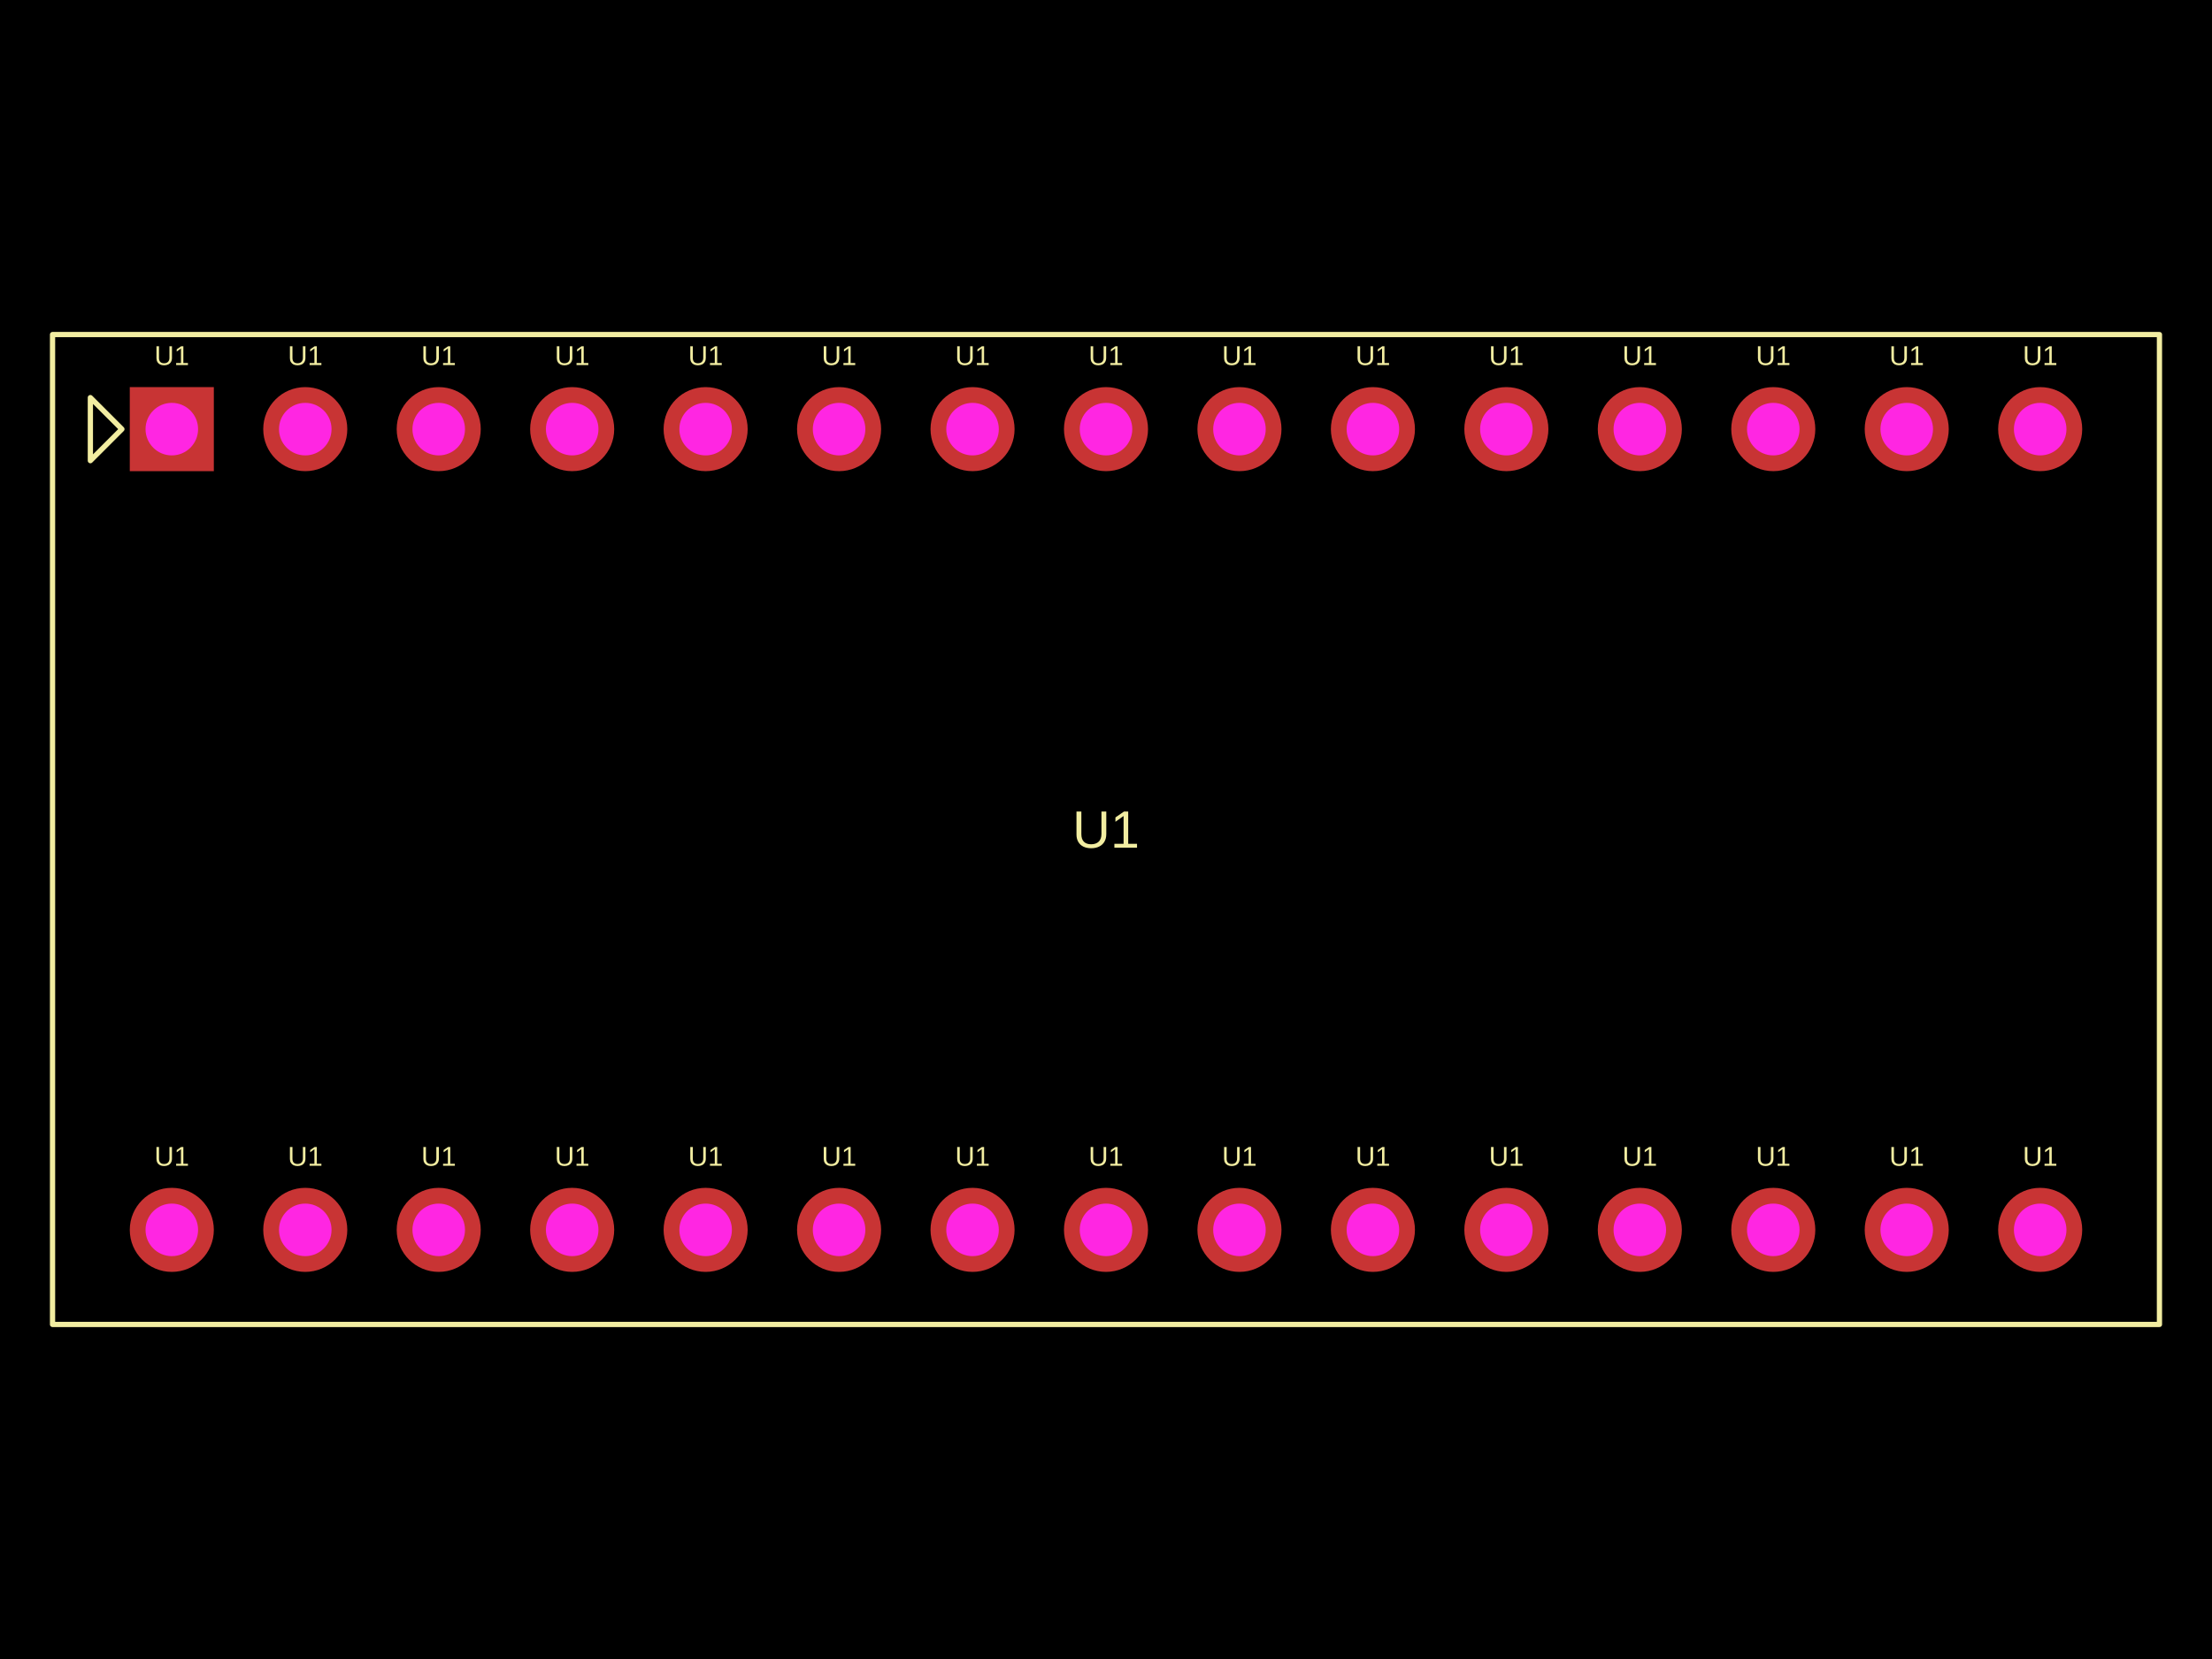
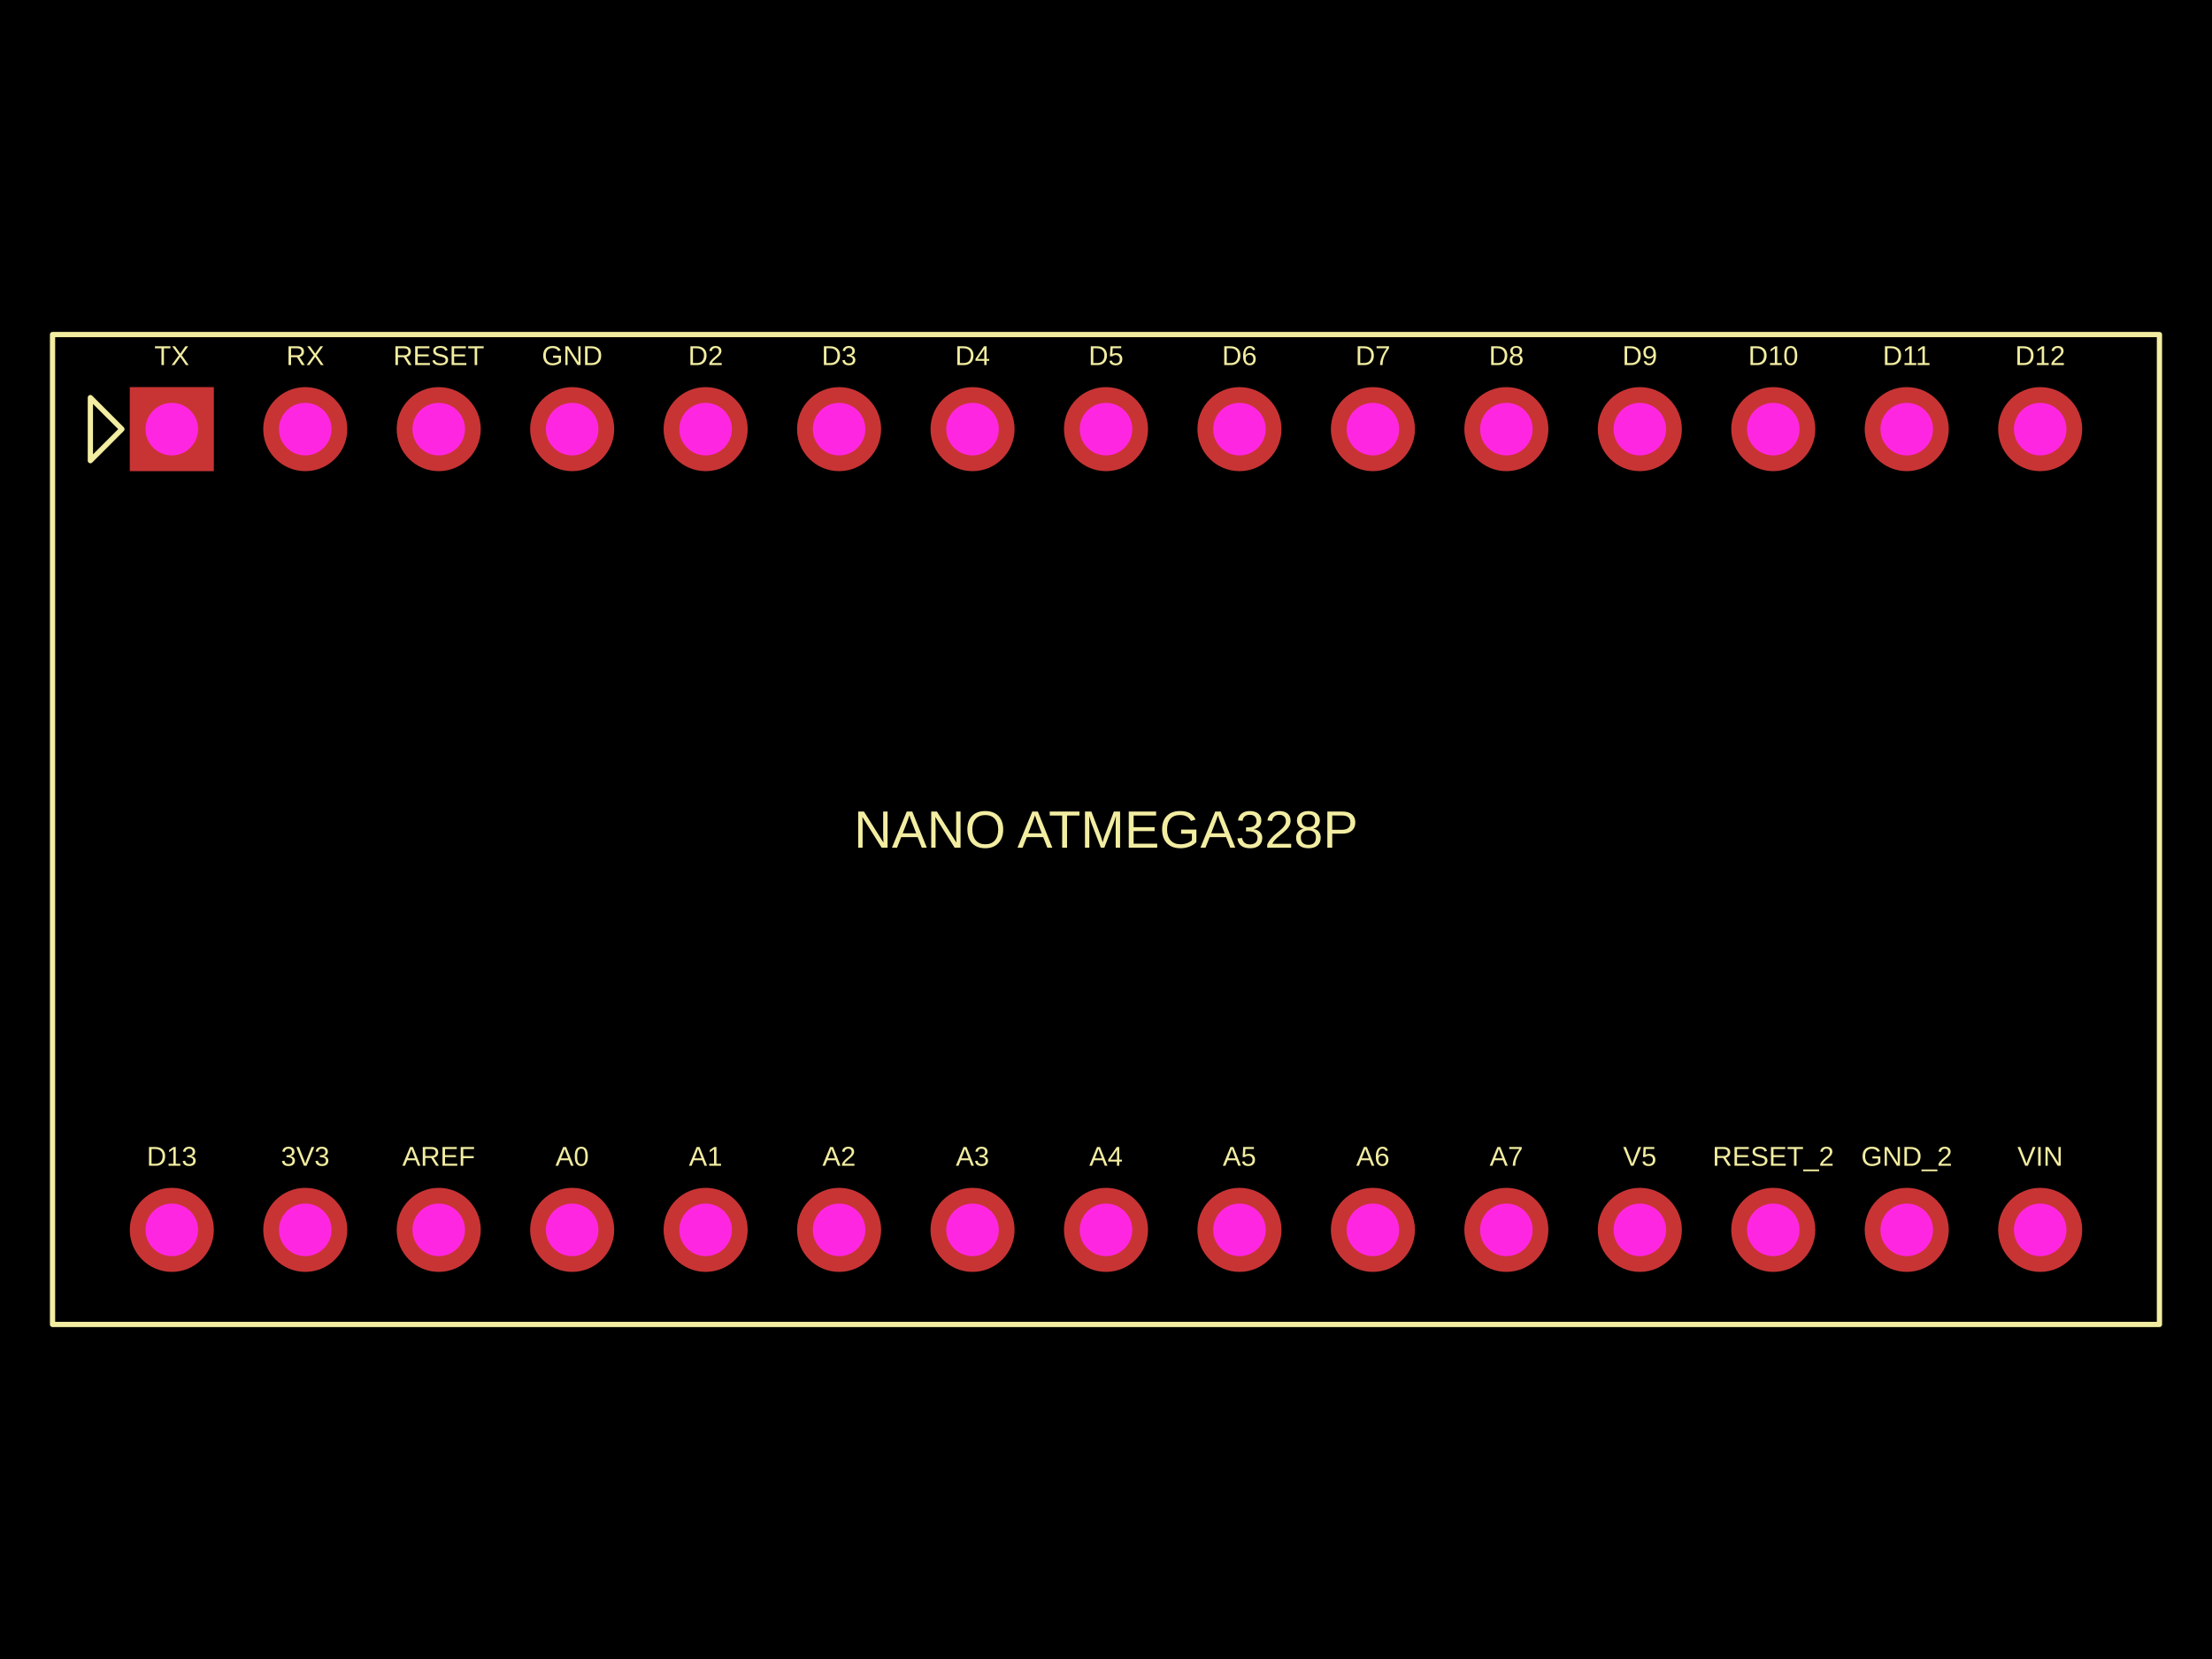
- <svg xmlns="http://www.w3.org/2000/svg" width="800" height="600" data-software-used-string="@tscircuit/core@0.0.1580">
+ <svg xmlns="http://www.w3.org/2000/svg" width="800" height="600" data-software-used-string="@tscircuit/core@0.0.1585">
  <style />
  <rect class="boundary" x="0" y="0" fill="#000" width="800" height="600" data-type="pcb_background" data-pcb-layer="global" />
  <rect class="pcb-boundary" fill="none" stroke="#fff" stroke-width="0.3" x="19.002" y="120.998" width="761.995" height="358.005" data-type="pcb_boundary" data-pcb-layer="global" />
-   <text x="0" y="0" dx="0" dy="0" fill="#f2eda1" font-family="Arial, sans-serif" font-size="9.881" text-anchor="middle" dominant-baseline="central" transform="matrix(1,0,0,1,62.13777,128.5986)" class="pcb-silkscreen-text pcb-silkscreen-top" data-pcb-silkscreen-text-id="pcb_silkscreen_text_0" stroke="none" data-type="pcb_silkscreen_text" data-pcb-layer="top">U1</text>
-   <text x="0" y="0" dx="0" dy="0" fill="#f2eda1" font-family="Arial, sans-serif" font-size="9.881" text-anchor="middle" dominant-baseline="central" transform="matrix(1,0,0,1,110.4038,128.5986)" class="pcb-silkscreen-text pcb-silkscreen-top" data-pcb-silkscreen-text-id="pcb_silkscreen_text_1" stroke="none" data-type="pcb_silkscreen_text" data-pcb-layer="top">U1</text>
-   <text x="0" y="0" dx="0" dy="0" fill="#f2eda1" font-family="Arial, sans-serif" font-size="9.881" text-anchor="middle" dominant-baseline="central" transform="matrix(1,0,0,1,158.6698,128.5986)" class="pcb-silkscreen-text pcb-silkscreen-top" data-pcb-silkscreen-text-id="pcb_silkscreen_text_2" stroke="none" data-type="pcb_silkscreen_text" data-pcb-layer="top">U1</text>
-   <text x="0" y="0" dx="0" dy="0" fill="#f2eda1" font-family="Arial, sans-serif" font-size="9.881" text-anchor="middle" dominant-baseline="central" transform="matrix(1,0,0,1,206.9359,128.5986)" class="pcb-silkscreen-text pcb-silkscreen-top" data-pcb-silkscreen-text-id="pcb_silkscreen_text_3" stroke="none" data-type="pcb_silkscreen_text" data-pcb-layer="top">U1</text>
-   <text x="0" y="0" dx="0" dy="0" fill="#f2eda1" font-family="Arial, sans-serif" font-size="9.881" text-anchor="middle" dominant-baseline="central" transform="matrix(1,0,0,1,255.2019,128.5986)" class="pcb-silkscreen-text pcb-silkscreen-top" data-pcb-silkscreen-text-id="pcb_silkscreen_text_4" stroke="none" data-type="pcb_silkscreen_text" data-pcb-layer="top">U1</text>
-   <text x="0" y="0" dx="0" dy="0" fill="#f2eda1" font-family="Arial, sans-serif" font-size="9.881" text-anchor="middle" dominant-baseline="central" transform="matrix(1,0,0,1,303.4679,128.5986)" class="pcb-silkscreen-text pcb-silkscreen-top" data-pcb-silkscreen-text-id="pcb_silkscreen_text_5" stroke="none" data-type="pcb_silkscreen_text" data-pcb-layer="top">U1</text>
-   <text x="0" y="0" dx="0" dy="0" fill="#f2eda1" font-family="Arial, sans-serif" font-size="9.881" text-anchor="middle" dominant-baseline="central" transform="matrix(1,0,0,1,351.734,128.5986)" class="pcb-silkscreen-text pcb-silkscreen-top" data-pcb-silkscreen-text-id="pcb_silkscreen_text_6" stroke="none" data-type="pcb_silkscreen_text" data-pcb-layer="top">U1</text>
-   <text x="0" y="0" dx="0" dy="0" fill="#f2eda1" font-family="Arial, sans-serif" font-size="9.881" text-anchor="middle" dominant-baseline="central" transform="matrix(1,0,0,1,400,128.5986)" class="pcb-silkscreen-text pcb-silkscreen-top" data-pcb-silkscreen-text-id="pcb_silkscreen_text_7" stroke="none" data-type="pcb_silkscreen_text" data-pcb-layer="top">U1</text>
-   <text x="0" y="0" dx="0" dy="0" fill="#f2eda1" font-family="Arial, sans-serif" font-size="9.881" text-anchor="middle" dominant-baseline="central" transform="matrix(1,0,0,1,448.266,128.5986)" class="pcb-silkscreen-text pcb-silkscreen-top" data-pcb-silkscreen-text-id="pcb_silkscreen_text_8" stroke="none" data-type="pcb_silkscreen_text" data-pcb-layer="top">U1</text>
-   <text x="0" y="0" dx="0" dy="0" fill="#f2eda1" font-family="Arial, sans-serif" font-size="9.881" text-anchor="middle" dominant-baseline="central" transform="matrix(1,0,0,1,496.5321,128.5986)" class="pcb-silkscreen-text pcb-silkscreen-top" data-pcb-silkscreen-text-id="pcb_silkscreen_text_9" stroke="none" data-type="pcb_silkscreen_text" data-pcb-layer="top">U1</text>
-   <text x="0" y="0" dx="0" dy="0" fill="#f2eda1" font-family="Arial, sans-serif" font-size="9.881" text-anchor="middle" dominant-baseline="central" transform="matrix(1,0,0,1,544.7981,128.5986)" class="pcb-silkscreen-text pcb-silkscreen-top" data-pcb-silkscreen-text-id="pcb_silkscreen_text_10" stroke="none" data-type="pcb_silkscreen_text" data-pcb-layer="top">U1</text>
-   <text x="0" y="0" dx="0" dy="0" fill="#f2eda1" font-family="Arial, sans-serif" font-size="9.881" text-anchor="middle" dominant-baseline="central" transform="matrix(1,0,0,1,593.0641,128.5986)" class="pcb-silkscreen-text pcb-silkscreen-top" data-pcb-silkscreen-text-id="pcb_silkscreen_text_11" stroke="none" data-type="pcb_silkscreen_text" data-pcb-layer="top">U1</text>
-   <text x="0" y="0" dx="0" dy="0" fill="#f2eda1" font-family="Arial, sans-serif" font-size="9.881" text-anchor="middle" dominant-baseline="central" transform="matrix(1,0,0,1,641.3302,128.5986)" class="pcb-silkscreen-text pcb-silkscreen-top" data-pcb-silkscreen-text-id="pcb_silkscreen_text_12" stroke="none" data-type="pcb_silkscreen_text" data-pcb-layer="top">U1</text>
-   <text x="0" y="0" dx="0" dy="0" fill="#f2eda1" font-family="Arial, sans-serif" font-size="9.881" text-anchor="middle" dominant-baseline="central" transform="matrix(1,0,0,1,689.5962,128.5986)" class="pcb-silkscreen-text pcb-silkscreen-top" data-pcb-silkscreen-text-id="pcb_silkscreen_text_13" stroke="none" data-type="pcb_silkscreen_text" data-pcb-layer="top">U1</text>
-   <text x="0" y="0" dx="0" dy="0" fill="#f2eda1" font-family="Arial, sans-serif" font-size="9.881" text-anchor="middle" dominant-baseline="central" transform="matrix(1,0,0,1,737.8622,128.5986)" class="pcb-silkscreen-text pcb-silkscreen-top" data-pcb-silkscreen-text-id="pcb_silkscreen_text_14" stroke="none" data-type="pcb_silkscreen_text" data-pcb-layer="top">U1</text>
-   <text x="0" y="0" dx="0" dy="0" fill="#f2eda1" font-family="Arial, sans-serif" font-size="9.881" text-anchor="middle" dominant-baseline="central" transform="matrix(1,0,0,1,62.13777,418.1948)" class="pcb-silkscreen-text pcb-silkscreen-top" data-pcb-silkscreen-text-id="pcb_silkscreen_text_15" stroke="none" data-type="pcb_silkscreen_text" data-pcb-layer="top">U1</text>
-   <text x="0" y="0" dx="0" dy="0" fill="#f2eda1" font-family="Arial, sans-serif" font-size="9.881" text-anchor="middle" dominant-baseline="central" transform="matrix(1,0,0,1,110.4038,418.1948)" class="pcb-silkscreen-text pcb-silkscreen-top" data-pcb-silkscreen-text-id="pcb_silkscreen_text_16" stroke="none" data-type="pcb_silkscreen_text" data-pcb-layer="top">U1</text>
-   <text x="0" y="0" dx="0" dy="0" fill="#f2eda1" font-family="Arial, sans-serif" font-size="9.881" text-anchor="middle" dominant-baseline="central" transform="matrix(1,0,0,1,158.6698,418.1948)" class="pcb-silkscreen-text pcb-silkscreen-top" data-pcb-silkscreen-text-id="pcb_silkscreen_text_17" stroke="none" data-type="pcb_silkscreen_text" data-pcb-layer="top">U1</text>
-   <text x="0" y="0" dx="0" dy="0" fill="#f2eda1" font-family="Arial, sans-serif" font-size="9.881" text-anchor="middle" dominant-baseline="central" transform="matrix(1,0,0,1,206.9359,418.1948)" class="pcb-silkscreen-text pcb-silkscreen-top" data-pcb-silkscreen-text-id="pcb_silkscreen_text_18" stroke="none" data-type="pcb_silkscreen_text" data-pcb-layer="top">U1</text>
-   <text x="0" y="0" dx="0" dy="0" fill="#f2eda1" font-family="Arial, sans-serif" font-size="9.881" text-anchor="middle" dominant-baseline="central" transform="matrix(1,0,0,1,255.2019,418.1948)" class="pcb-silkscreen-text pcb-silkscreen-top" data-pcb-silkscreen-text-id="pcb_silkscreen_text_19" stroke="none" data-type="pcb_silkscreen_text" data-pcb-layer="top">U1</text>
-   <text x="0" y="0" dx="0" dy="0" fill="#f2eda1" font-family="Arial, sans-serif" font-size="9.881" text-anchor="middle" dominant-baseline="central" transform="matrix(1,0,0,1,303.4679,418.1948)" class="pcb-silkscreen-text pcb-silkscreen-top" data-pcb-silkscreen-text-id="pcb_silkscreen_text_20" stroke="none" data-type="pcb_silkscreen_text" data-pcb-layer="top">U1</text>
-   <text x="0" y="0" dx="0" dy="0" fill="#f2eda1" font-family="Arial, sans-serif" font-size="9.881" text-anchor="middle" dominant-baseline="central" transform="matrix(1,0,0,1,351.734,418.1948)" class="pcb-silkscreen-text pcb-silkscreen-top" data-pcb-silkscreen-text-id="pcb_silkscreen_text_21" stroke="none" data-type="pcb_silkscreen_text" data-pcb-layer="top">U1</text>
-   <text x="0" y="0" dx="0" dy="0" fill="#f2eda1" font-family="Arial, sans-serif" font-size="9.881" text-anchor="middle" dominant-baseline="central" transform="matrix(1,0,0,1,400,418.1948)" class="pcb-silkscreen-text pcb-silkscreen-top" data-pcb-silkscreen-text-id="pcb_silkscreen_text_22" stroke="none" data-type="pcb_silkscreen_text" data-pcb-layer="top">U1</text>
-   <text x="0" y="0" dx="0" dy="0" fill="#f2eda1" font-family="Arial, sans-serif" font-size="9.881" text-anchor="middle" dominant-baseline="central" transform="matrix(1,0,0,1,448.266,418.1948)" class="pcb-silkscreen-text pcb-silkscreen-top" data-pcb-silkscreen-text-id="pcb_silkscreen_text_23" stroke="none" data-type="pcb_silkscreen_text" data-pcb-layer="top">U1</text>
-   <text x="0" y="0" dx="0" dy="0" fill="#f2eda1" font-family="Arial, sans-serif" font-size="9.881" text-anchor="middle" dominant-baseline="central" transform="matrix(1,0,0,1,496.5321,418.1948)" class="pcb-silkscreen-text pcb-silkscreen-top" data-pcb-silkscreen-text-id="pcb_silkscreen_text_24" stroke="none" data-type="pcb_silkscreen_text" data-pcb-layer="top">U1</text>
-   <text x="0" y="0" dx="0" dy="0" fill="#f2eda1" font-family="Arial, sans-serif" font-size="9.881" text-anchor="middle" dominant-baseline="central" transform="matrix(1,0,0,1,544.7981,418.1948)" class="pcb-silkscreen-text pcb-silkscreen-top" data-pcb-silkscreen-text-id="pcb_silkscreen_text_25" stroke="none" data-type="pcb_silkscreen_text" data-pcb-layer="top">U1</text>
-   <text x="0" y="0" dx="0" dy="0" fill="#f2eda1" font-family="Arial, sans-serif" font-size="9.881" text-anchor="middle" dominant-baseline="central" transform="matrix(1,0,0,1,593.0641,418.1948)" class="pcb-silkscreen-text pcb-silkscreen-top" data-pcb-silkscreen-text-id="pcb_silkscreen_text_26" stroke="none" data-type="pcb_silkscreen_text" data-pcb-layer="top">U1</text>
-   <text x="0" y="0" dx="0" dy="0" fill="#f2eda1" font-family="Arial, sans-serif" font-size="9.881" text-anchor="middle" dominant-baseline="central" transform="matrix(1,0,0,1,641.3302,418.1948)" class="pcb-silkscreen-text pcb-silkscreen-top" data-pcb-silkscreen-text-id="pcb_silkscreen_text_27" stroke="none" data-type="pcb_silkscreen_text" data-pcb-layer="top">U1</text>
-   <text x="0" y="0" dx="0" dy="0" fill="#f2eda1" font-family="Arial, sans-serif" font-size="9.881" text-anchor="middle" dominant-baseline="central" transform="matrix(1,0,0,1,689.5962,418.1948)" class="pcb-silkscreen-text pcb-silkscreen-top" data-pcb-silkscreen-text-id="pcb_silkscreen_text_28" stroke="none" data-type="pcb_silkscreen_text" data-pcb-layer="top">U1</text>
-   <text x="0" y="0" dx="0" dy="0" fill="#f2eda1" font-family="Arial, sans-serif" font-size="9.881" text-anchor="middle" dominant-baseline="central" transform="matrix(1,0,0,1,737.8622,418.1948)" class="pcb-silkscreen-text pcb-silkscreen-top" data-pcb-silkscreen-text-id="pcb_silkscreen_text_29" stroke="none" data-type="pcb_silkscreen_text" data-pcb-layer="top">U1</text>
+   <text x="0" y="0" dx="0" dy="0" fill="#f2eda1" font-family="Arial, sans-serif" font-size="9.881" text-anchor="middle" dominant-baseline="central" transform="matrix(1,0,0,1,62.13777,128.5986)" class="pcb-silkscreen-text pcb-silkscreen-top" data-pcb-silkscreen-text-id="pcb_silkscreen_text_0" stroke="none" data-type="pcb_silkscreen_text" data-pcb-layer="top">TX</text>
+   <text x="0" y="0" dx="0" dy="0" fill="#f2eda1" font-family="Arial, sans-serif" font-size="9.881" text-anchor="middle" dominant-baseline="central" transform="matrix(1,0,0,1,110.4038,128.5986)" class="pcb-silkscreen-text pcb-silkscreen-top" data-pcb-silkscreen-text-id="pcb_silkscreen_text_1" stroke="none" data-type="pcb_silkscreen_text" data-pcb-layer="top">RX</text>
+   <text x="0" y="0" dx="0" dy="0" fill="#f2eda1" font-family="Arial, sans-serif" font-size="9.881" text-anchor="middle" dominant-baseline="central" transform="matrix(1,0,0,1,158.6698,128.5986)" class="pcb-silkscreen-text pcb-silkscreen-top" data-pcb-silkscreen-text-id="pcb_silkscreen_text_2" stroke="none" data-type="pcb_silkscreen_text" data-pcb-layer="top">RESET</text>
+   <text x="0" y="0" dx="0" dy="0" fill="#f2eda1" font-family="Arial, sans-serif" font-size="9.881" text-anchor="middle" dominant-baseline="central" transform="matrix(1,0,0,1,206.9359,128.5986)" class="pcb-silkscreen-text pcb-silkscreen-top" data-pcb-silkscreen-text-id="pcb_silkscreen_text_3" stroke="none" data-type="pcb_silkscreen_text" data-pcb-layer="top">GND</text>
+   <text x="0" y="0" dx="0" dy="0" fill="#f2eda1" font-family="Arial, sans-serif" font-size="9.881" text-anchor="middle" dominant-baseline="central" transform="matrix(1,0,0,1,255.2019,128.5986)" class="pcb-silkscreen-text pcb-silkscreen-top" data-pcb-silkscreen-text-id="pcb_silkscreen_text_4" stroke="none" data-type="pcb_silkscreen_text" data-pcb-layer="top">D2</text>
+   <text x="0" y="0" dx="0" dy="0" fill="#f2eda1" font-family="Arial, sans-serif" font-size="9.881" text-anchor="middle" dominant-baseline="central" transform="matrix(1,0,0,1,303.4679,128.5986)" class="pcb-silkscreen-text pcb-silkscreen-top" data-pcb-silkscreen-text-id="pcb_silkscreen_text_5" stroke="none" data-type="pcb_silkscreen_text" data-pcb-layer="top">D3</text>
+   <text x="0" y="0" dx="0" dy="0" fill="#f2eda1" font-family="Arial, sans-serif" font-size="9.881" text-anchor="middle" dominant-baseline="central" transform="matrix(1,0,0,1,351.734,128.5986)" class="pcb-silkscreen-text pcb-silkscreen-top" data-pcb-silkscreen-text-id="pcb_silkscreen_text_6" stroke="none" data-type="pcb_silkscreen_text" data-pcb-layer="top">D4</text>
+   <text x="0" y="0" dx="0" dy="0" fill="#f2eda1" font-family="Arial, sans-serif" font-size="9.881" text-anchor="middle" dominant-baseline="central" transform="matrix(1,0,0,1,400,128.5986)" class="pcb-silkscreen-text pcb-silkscreen-top" data-pcb-silkscreen-text-id="pcb_silkscreen_text_7" stroke="none" data-type="pcb_silkscreen_text" data-pcb-layer="top">D5</text>
+   <text x="0" y="0" dx="0" dy="0" fill="#f2eda1" font-family="Arial, sans-serif" font-size="9.881" text-anchor="middle" dominant-baseline="central" transform="matrix(1,0,0,1,448.266,128.5986)" class="pcb-silkscreen-text pcb-silkscreen-top" data-pcb-silkscreen-text-id="pcb_silkscreen_text_8" stroke="none" data-type="pcb_silkscreen_text" data-pcb-layer="top">D6</text>
+   <text x="0" y="0" dx="0" dy="0" fill="#f2eda1" font-family="Arial, sans-serif" font-size="9.881" text-anchor="middle" dominant-baseline="central" transform="matrix(1,0,0,1,496.5321,128.5986)" class="pcb-silkscreen-text pcb-silkscreen-top" data-pcb-silkscreen-text-id="pcb_silkscreen_text_9" stroke="none" data-type="pcb_silkscreen_text" data-pcb-layer="top">D7</text>
+   <text x="0" y="0" dx="0" dy="0" fill="#f2eda1" font-family="Arial, sans-serif" font-size="9.881" text-anchor="middle" dominant-baseline="central" transform="matrix(1,0,0,1,544.7981,128.5986)" class="pcb-silkscreen-text pcb-silkscreen-top" data-pcb-silkscreen-text-id="pcb_silkscreen_text_10" stroke="none" data-type="pcb_silkscreen_text" data-pcb-layer="top">D8</text>
+   <text x="0" y="0" dx="0" dy="0" fill="#f2eda1" font-family="Arial, sans-serif" font-size="9.881" text-anchor="middle" dominant-baseline="central" transform="matrix(1,0,0,1,593.0641,128.5986)" class="pcb-silkscreen-text pcb-silkscreen-top" data-pcb-silkscreen-text-id="pcb_silkscreen_text_11" stroke="none" data-type="pcb_silkscreen_text" data-pcb-layer="top">D9</text>
+   <text x="0" y="0" dx="0" dy="0" fill="#f2eda1" font-family="Arial, sans-serif" font-size="9.881" text-anchor="middle" dominant-baseline="central" transform="matrix(1,0,0,1,641.3302,128.5986)" class="pcb-silkscreen-text pcb-silkscreen-top" data-pcb-silkscreen-text-id="pcb_silkscreen_text_12" stroke="none" data-type="pcb_silkscreen_text" data-pcb-layer="top">D10</text>
+   <text x="0" y="0" dx="0" dy="0" fill="#f2eda1" font-family="Arial, sans-serif" font-size="9.881" text-anchor="middle" dominant-baseline="central" transform="matrix(1,0,0,1,689.5962,128.5986)" class="pcb-silkscreen-text pcb-silkscreen-top" data-pcb-silkscreen-text-id="pcb_silkscreen_text_13" stroke="none" data-type="pcb_silkscreen_text" data-pcb-layer="top">D11</text>
+   <text x="0" y="0" dx="0" dy="0" fill="#f2eda1" font-family="Arial, sans-serif" font-size="9.881" text-anchor="middle" dominant-baseline="central" transform="matrix(1,0,0,1,737.8622,128.5986)" class="pcb-silkscreen-text pcb-silkscreen-top" data-pcb-silkscreen-text-id="pcb_silkscreen_text_14" stroke="none" data-type="pcb_silkscreen_text" data-pcb-layer="top">D12</text>
+   <text x="0" y="0" dx="0" dy="0" fill="#f2eda1" font-family="Arial, sans-serif" font-size="9.881" text-anchor="middle" dominant-baseline="central" transform="matrix(1,0,0,1,62.13777,418.1948)" class="pcb-silkscreen-text pcb-silkscreen-top" data-pcb-silkscreen-text-id="pcb_silkscreen_text_15" stroke="none" data-type="pcb_silkscreen_text" data-pcb-layer="top">D13</text>
+   <text x="0" y="0" dx="0" dy="0" fill="#f2eda1" font-family="Arial, sans-serif" font-size="9.881" text-anchor="middle" dominant-baseline="central" transform="matrix(1,0,0,1,110.4038,418.1948)" class="pcb-silkscreen-text pcb-silkscreen-top" data-pcb-silkscreen-text-id="pcb_silkscreen_text_16" stroke="none" data-type="pcb_silkscreen_text" data-pcb-layer="top">3V3</text>
+   <text x="0" y="0" dx="0" dy="0" fill="#f2eda1" font-family="Arial, sans-serif" font-size="9.881" text-anchor="middle" dominant-baseline="central" transform="matrix(1,0,0,1,158.6698,418.1948)" class="pcb-silkscreen-text pcb-silkscreen-top" data-pcb-silkscreen-text-id="pcb_silkscreen_text_17" stroke="none" data-type="pcb_silkscreen_text" data-pcb-layer="top">AREF</text>
+   <text x="0" y="0" dx="0" dy="0" fill="#f2eda1" font-family="Arial, sans-serif" font-size="9.881" text-anchor="middle" dominant-baseline="central" transform="matrix(1,0,0,1,206.9359,418.1948)" class="pcb-silkscreen-text pcb-silkscreen-top" data-pcb-silkscreen-text-id="pcb_silkscreen_text_18" stroke="none" data-type="pcb_silkscreen_text" data-pcb-layer="top">A0</text>
+   <text x="0" y="0" dx="0" dy="0" fill="#f2eda1" font-family="Arial, sans-serif" font-size="9.881" text-anchor="middle" dominant-baseline="central" transform="matrix(1,0,0,1,255.2019,418.1948)" class="pcb-silkscreen-text pcb-silkscreen-top" data-pcb-silkscreen-text-id="pcb_silkscreen_text_19" stroke="none" data-type="pcb_silkscreen_text" data-pcb-layer="top">A1</text>
+   <text x="0" y="0" dx="0" dy="0" fill="#f2eda1" font-family="Arial, sans-serif" font-size="9.881" text-anchor="middle" dominant-baseline="central" transform="matrix(1,0,0,1,303.4679,418.1948)" class="pcb-silkscreen-text pcb-silkscreen-top" data-pcb-silkscreen-text-id="pcb_silkscreen_text_20" stroke="none" data-type="pcb_silkscreen_text" data-pcb-layer="top">A2</text>
+   <text x="0" y="0" dx="0" dy="0" fill="#f2eda1" font-family="Arial, sans-serif" font-size="9.881" text-anchor="middle" dominant-baseline="central" transform="matrix(1,0,0,1,351.734,418.1948)" class="pcb-silkscreen-text pcb-silkscreen-top" data-pcb-silkscreen-text-id="pcb_silkscreen_text_21" stroke="none" data-type="pcb_silkscreen_text" data-pcb-layer="top">A3</text>
+   <text x="0" y="0" dx="0" dy="0" fill="#f2eda1" font-family="Arial, sans-serif" font-size="9.881" text-anchor="middle" dominant-baseline="central" transform="matrix(1,0,0,1,400,418.1948)" class="pcb-silkscreen-text pcb-silkscreen-top" data-pcb-silkscreen-text-id="pcb_silkscreen_text_22" stroke="none" data-type="pcb_silkscreen_text" data-pcb-layer="top">A4</text>
+   <text x="0" y="0" dx="0" dy="0" fill="#f2eda1" font-family="Arial, sans-serif" font-size="9.881" text-anchor="middle" dominant-baseline="central" transform="matrix(1,0,0,1,448.266,418.1948)" class="pcb-silkscreen-text pcb-silkscreen-top" data-pcb-silkscreen-text-id="pcb_silkscreen_text_23" stroke="none" data-type="pcb_silkscreen_text" data-pcb-layer="top">A5</text>
+   <text x="0" y="0" dx="0" dy="0" fill="#f2eda1" font-family="Arial, sans-serif" font-size="9.881" text-anchor="middle" dominant-baseline="central" transform="matrix(1,0,0,1,496.5321,418.1948)" class="pcb-silkscreen-text pcb-silkscreen-top" data-pcb-silkscreen-text-id="pcb_silkscreen_text_24" stroke="none" data-type="pcb_silkscreen_text" data-pcb-layer="top">A6</text>
+   <text x="0" y="0" dx="0" dy="0" fill="#f2eda1" font-family="Arial, sans-serif" font-size="9.881" text-anchor="middle" dominant-baseline="central" transform="matrix(1,0,0,1,544.7981,418.1948)" class="pcb-silkscreen-text pcb-silkscreen-top" data-pcb-silkscreen-text-id="pcb_silkscreen_text_25" stroke="none" data-type="pcb_silkscreen_text" data-pcb-layer="top">A7</text>
+   <text x="0" y="0" dx="0" dy="0" fill="#f2eda1" font-family="Arial, sans-serif" font-size="9.881" text-anchor="middle" dominant-baseline="central" transform="matrix(1,0,0,1,593.0641,418.1948)" class="pcb-silkscreen-text pcb-silkscreen-top" data-pcb-silkscreen-text-id="pcb_silkscreen_text_26" stroke="none" data-type="pcb_silkscreen_text" data-pcb-layer="top">V5</text>
+   <text x="0" y="0" dx="0" dy="0" fill="#f2eda1" font-family="Arial, sans-serif" font-size="9.881" text-anchor="middle" dominant-baseline="central" transform="matrix(1,0,0,1,641.3302,418.1948)" class="pcb-silkscreen-text pcb-silkscreen-top" data-pcb-silkscreen-text-id="pcb_silkscreen_text_27" stroke="none" data-type="pcb_silkscreen_text" data-pcb-layer="top">RESET_2</text>
+   <text x="0" y="0" dx="0" dy="0" fill="#f2eda1" font-family="Arial, sans-serif" font-size="9.881" text-anchor="middle" dominant-baseline="central" transform="matrix(1,0,0,1,689.5962,418.1948)" class="pcb-silkscreen-text pcb-silkscreen-top" data-pcb-silkscreen-text-id="pcb_silkscreen_text_28" stroke="none" data-type="pcb_silkscreen_text" data-pcb-layer="top">GND_2</text>
+   <text x="0" y="0" dx="0" dy="0" fill="#f2eda1" font-family="Arial, sans-serif" font-size="9.881" text-anchor="middle" dominant-baseline="central" transform="matrix(1,0,0,1,737.8622,418.1948)" class="pcb-silkscreen-text pcb-silkscreen-top" data-pcb-silkscreen-text-id="pcb_silkscreen_text_29" stroke="none" data-type="pcb_silkscreen_text" data-pcb-layer="top">VIN</text>
  <path class="pcb-silkscreen pcb-silkscreen-top" d="M 19.002 479.002 L 780.998 479.002 L 780.998 120.998 L 19.002 120.998 L 19.002 479.002 Z" fill="none" stroke="#f2eda1" stroke-width="1.9" stroke-linecap="round" stroke-linejoin="round" data-pcb-component-id="pcb_component_0" data-pcb-silkscreen-path-id="pcb_silkscreen_path_0" data-type="pcb_silkscreen_path" data-pcb-layer="top" />
  <path class="pcb-silkscreen pcb-silkscreen-top" d="M 44.086 155.202 L 32.684 166.603 L 32.684 143.8 L 44.086 155.202 Z" fill="none" stroke="#f2eda1" stroke-width="1.9" stroke-linecap="round" stroke-linejoin="round" data-pcb-component-id="pcb_component_0" data-pcb-silkscreen-path-id="pcb_silkscreen_path_1" data-type="pcb_silkscreen_path" data-pcb-layer="top" />
-   <text x="0" y="0" dx="0" dy="0" fill="#f2eda1" font-family="Arial, sans-serif" font-size="19.002" text-anchor="middle" dominant-baseline="central" transform="matrix(1,0,0,1,400,300)" class="pcb-silkscreen-text pcb-silkscreen-top" data-pcb-silkscreen-text-id="pcb_silkscreen_text_30" stroke="none" data-type="pcb_silkscreen_text" data-pcb-layer="top">U1</text>
+   <text x="0" y="0" dx="0" dy="0" fill="#f2eda1" font-family="Arial, sans-serif" font-size="19.002" text-anchor="middle" dominant-baseline="central" transform="matrix(1,0,0,1,400,300)" class="pcb-silkscreen-text pcb-silkscreen-top" data-pcb-silkscreen-text-id="pcb_silkscreen_text_30" stroke="none" data-type="pcb_silkscreen_text" data-pcb-layer="top">NANO ATMEGA328P</text>
  <g data-type="pcb_plated_hole" data-pcb-layer="through" data-pad-name="U1.TX">
    <rect class="pcb-hole-outer-pad" fill="rgb(200, 52, 52)" x="46.936" y="140" width="30.404" height="30.404" data-type="pcb_plated_hole" data-pcb-layer="top" />
    <circle class="pcb-hole-inner" fill="#FF26E2" cx="62.138" cy="155.202" r="9.501" data-type="pcb_plated_hole_drill" data-pcb-layer="drill" />
  </g>
  <g data-type="pcb_plated_hole" data-pcb-layer="through" data-pad-name="U1.RX">
    <circle class="pcb-hole-outer" fill="rgb(200, 52, 52)" cx="110.404" cy="155.202" r="15.202" data-type="pcb_plated_hole" data-pcb-layer="top" />
    <circle class="pcb-hole-inner" fill="#FF26E2" cx="110.404" cy="155.202" r="9.501" data-type="pcb_plated_hole_drill" data-pcb-layer="drill" />
  </g>
  <g data-type="pcb_plated_hole" data-pcb-layer="through" data-pad-name="U1.RESET">
    <circle class="pcb-hole-outer" fill="rgb(200, 52, 52)" cx="158.67" cy="155.202" r="15.202" data-type="pcb_plated_hole" data-pcb-layer="top" />
    <circle class="pcb-hole-inner" fill="#FF26E2" cx="158.67" cy="155.202" r="9.501" data-type="pcb_plated_hole_drill" data-pcb-layer="drill" />
  </g>
  <g data-type="pcb_plated_hole" data-pcb-layer="through" data-pad-name="U1.GND">
    <circle class="pcb-hole-outer" fill="rgb(200, 52, 52)" cx="206.936" cy="155.202" r="15.202" data-type="pcb_plated_hole" data-pcb-layer="top" />
    <circle class="pcb-hole-inner" fill="#FF26E2" cx="206.936" cy="155.202" r="9.501" data-type="pcb_plated_hole_drill" data-pcb-layer="drill" />
  </g>
  <g data-type="pcb_plated_hole" data-pcb-layer="through" data-pad-name="U1.D2">
    <circle class="pcb-hole-outer" fill="rgb(200, 52, 52)" cx="255.202" cy="155.202" r="15.202" data-type="pcb_plated_hole" data-pcb-layer="top" />
    <circle class="pcb-hole-inner" fill="#FF26E2" cx="255.202" cy="155.202" r="9.501" data-type="pcb_plated_hole_drill" data-pcb-layer="drill" />
  </g>
  <g data-type="pcb_plated_hole" data-pcb-layer="through" data-pad-name="U1.D3">
    <circle class="pcb-hole-outer" fill="rgb(200, 52, 52)" cx="303.468" cy="155.202" r="15.202" data-type="pcb_plated_hole" data-pcb-layer="top" />
    <circle class="pcb-hole-inner" fill="#FF26E2" cx="303.468" cy="155.202" r="9.501" data-type="pcb_plated_hole_drill" data-pcb-layer="drill" />
  </g>
  <g data-type="pcb_plated_hole" data-pcb-layer="through" data-pad-name="U1.D4">
    <circle class="pcb-hole-outer" fill="rgb(200, 52, 52)" cx="351.734" cy="155.202" r="15.202" data-type="pcb_plated_hole" data-pcb-layer="top" />
    <circle class="pcb-hole-inner" fill="#FF26E2" cx="351.734" cy="155.202" r="9.501" data-type="pcb_plated_hole_drill" data-pcb-layer="drill" />
  </g>
  <g data-type="pcb_plated_hole" data-pcb-layer="through" data-pad-name="U1.D5">
    <circle class="pcb-hole-outer" fill="rgb(200, 52, 52)" cx="400" cy="155.202" r="15.202" data-type="pcb_plated_hole" data-pcb-layer="top" />
    <circle class="pcb-hole-inner" fill="#FF26E2" cx="400" cy="155.202" r="9.501" data-type="pcb_plated_hole_drill" data-pcb-layer="drill" />
  </g>
  <g data-type="pcb_plated_hole" data-pcb-layer="through" data-pad-name="U1.D6">
    <circle class="pcb-hole-outer" fill="rgb(200, 52, 52)" cx="448.266" cy="155.202" r="15.202" data-type="pcb_plated_hole" data-pcb-layer="top" />
    <circle class="pcb-hole-inner" fill="#FF26E2" cx="448.266" cy="155.202" r="9.501" data-type="pcb_plated_hole_drill" data-pcb-layer="drill" />
  </g>
  <g data-type="pcb_plated_hole" data-pcb-layer="through" data-pad-name="U1.D7">
    <circle class="pcb-hole-outer" fill="rgb(200, 52, 52)" cx="496.532" cy="155.202" r="15.202" data-type="pcb_plated_hole" data-pcb-layer="top" />
    <circle class="pcb-hole-inner" fill="#FF26E2" cx="496.532" cy="155.202" r="9.501" data-type="pcb_plated_hole_drill" data-pcb-layer="drill" />
  </g>
  <g data-type="pcb_plated_hole" data-pcb-layer="through" data-pad-name="U1.D8">
    <circle class="pcb-hole-outer" fill="rgb(200, 52, 52)" cx="544.798" cy="155.202" r="15.202" data-type="pcb_plated_hole" data-pcb-layer="top" />
    <circle class="pcb-hole-inner" fill="#FF26E2" cx="544.798" cy="155.202" r="9.501" data-type="pcb_plated_hole_drill" data-pcb-layer="drill" />
  </g>
  <g data-type="pcb_plated_hole" data-pcb-layer="through" data-pad-name="U1.D9">
    <circle class="pcb-hole-outer" fill="rgb(200, 52, 52)" cx="593.064" cy="155.202" r="15.202" data-type="pcb_plated_hole" data-pcb-layer="top" />
    <circle class="pcb-hole-inner" fill="#FF26E2" cx="593.064" cy="155.202" r="9.501" data-type="pcb_plated_hole_drill" data-pcb-layer="drill" />
  </g>
  <g data-type="pcb_plated_hole" data-pcb-layer="through" data-pad-name="U1.D10">
    <circle class="pcb-hole-outer" fill="rgb(200, 52, 52)" cx="641.33" cy="155.202" r="15.202" data-type="pcb_plated_hole" data-pcb-layer="top" />
    <circle class="pcb-hole-inner" fill="#FF26E2" cx="641.33" cy="155.202" r="9.501" data-type="pcb_plated_hole_drill" data-pcb-layer="drill" />
  </g>
  <g data-type="pcb_plated_hole" data-pcb-layer="through" data-pad-name="U1.D11">
    <circle class="pcb-hole-outer" fill="rgb(200, 52, 52)" cx="689.596" cy="155.202" r="15.202" data-type="pcb_plated_hole" data-pcb-layer="top" />
    <circle class="pcb-hole-inner" fill="#FF26E2" cx="689.596" cy="155.202" r="9.501" data-type="pcb_plated_hole_drill" data-pcb-layer="drill" />
  </g>
  <g data-type="pcb_plated_hole" data-pcb-layer="through" data-pad-name="U1.D12">
    <circle class="pcb-hole-outer" fill="rgb(200, 52, 52)" cx="737.862" cy="155.202" r="15.202" data-type="pcb_plated_hole" data-pcb-layer="top" />
    <circle class="pcb-hole-inner" fill="#FF26E2" cx="737.862" cy="155.202" r="9.501" data-type="pcb_plated_hole_drill" data-pcb-layer="drill" />
  </g>
  <g data-type="pcb_plated_hole" data-pcb-layer="through" data-pad-name="U1.D13">
    <circle class="pcb-hole-outer" fill="rgb(200, 52, 52)" cx="62.138" cy="444.798" r="15.202" data-type="pcb_plated_hole" data-pcb-layer="top" />
    <circle class="pcb-hole-inner" fill="#FF26E2" cx="62.138" cy="444.798" r="9.501" data-type="pcb_plated_hole_drill" data-pcb-layer="drill" />
  </g>
  <g data-type="pcb_plated_hole" data-pcb-layer="through" data-pad-name="U1.3V3">
    <circle class="pcb-hole-outer" fill="rgb(200, 52, 52)" cx="110.404" cy="444.798" r="15.202" data-type="pcb_plated_hole" data-pcb-layer="top" />
    <circle class="pcb-hole-inner" fill="#FF26E2" cx="110.404" cy="444.798" r="9.501" data-type="pcb_plated_hole_drill" data-pcb-layer="drill" />
  </g>
  <g data-type="pcb_plated_hole" data-pcb-layer="through" data-pad-name="U1.AREF">
    <circle class="pcb-hole-outer" fill="rgb(200, 52, 52)" cx="158.67" cy="444.798" r="15.202" data-type="pcb_plated_hole" data-pcb-layer="top" />
    <circle class="pcb-hole-inner" fill="#FF26E2" cx="158.67" cy="444.798" r="9.501" data-type="pcb_plated_hole_drill" data-pcb-layer="drill" />
  </g>
  <g data-type="pcb_plated_hole" data-pcb-layer="through" data-pad-name="U1.A0">
    <circle class="pcb-hole-outer" fill="rgb(200, 52, 52)" cx="206.936" cy="444.798" r="15.202" data-type="pcb_plated_hole" data-pcb-layer="top" />
    <circle class="pcb-hole-inner" fill="#FF26E2" cx="206.936" cy="444.798" r="9.501" data-type="pcb_plated_hole_drill" data-pcb-layer="drill" />
  </g>
  <g data-type="pcb_plated_hole" data-pcb-layer="through" data-pad-name="U1.A1">
    <circle class="pcb-hole-outer" fill="rgb(200, 52, 52)" cx="255.202" cy="444.798" r="15.202" data-type="pcb_plated_hole" data-pcb-layer="top" />
    <circle class="pcb-hole-inner" fill="#FF26E2" cx="255.202" cy="444.798" r="9.501" data-type="pcb_plated_hole_drill" data-pcb-layer="drill" />
  </g>
  <g data-type="pcb_plated_hole" data-pcb-layer="through" data-pad-name="U1.A2">
    <circle class="pcb-hole-outer" fill="rgb(200, 52, 52)" cx="303.468" cy="444.798" r="15.202" data-type="pcb_plated_hole" data-pcb-layer="top" />
    <circle class="pcb-hole-inner" fill="#FF26E2" cx="303.468" cy="444.798" r="9.501" data-type="pcb_plated_hole_drill" data-pcb-layer="drill" />
  </g>
  <g data-type="pcb_plated_hole" data-pcb-layer="through" data-pad-name="U1.A3">
    <circle class="pcb-hole-outer" fill="rgb(200, 52, 52)" cx="351.734" cy="444.798" r="15.202" data-type="pcb_plated_hole" data-pcb-layer="top" />
    <circle class="pcb-hole-inner" fill="#FF26E2" cx="351.734" cy="444.798" r="9.501" data-type="pcb_plated_hole_drill" data-pcb-layer="drill" />
  </g>
  <g data-type="pcb_plated_hole" data-pcb-layer="through" data-pad-name="U1.A4">
    <circle class="pcb-hole-outer" fill="rgb(200, 52, 52)" cx="400" cy="444.798" r="15.202" data-type="pcb_plated_hole" data-pcb-layer="top" />
    <circle class="pcb-hole-inner" fill="#FF26E2" cx="400" cy="444.798" r="9.501" data-type="pcb_plated_hole_drill" data-pcb-layer="drill" />
  </g>
  <g data-type="pcb_plated_hole" data-pcb-layer="through" data-pad-name="U1.A5">
    <circle class="pcb-hole-outer" fill="rgb(200, 52, 52)" cx="448.266" cy="444.798" r="15.202" data-type="pcb_plated_hole" data-pcb-layer="top" />
    <circle class="pcb-hole-inner" fill="#FF26E2" cx="448.266" cy="444.798" r="9.501" data-type="pcb_plated_hole_drill" data-pcb-layer="drill" />
  </g>
  <g data-type="pcb_plated_hole" data-pcb-layer="through" data-pad-name="U1.A6">
    <circle class="pcb-hole-outer" fill="rgb(200, 52, 52)" cx="496.532" cy="444.798" r="15.202" data-type="pcb_plated_hole" data-pcb-layer="top" />
    <circle class="pcb-hole-inner" fill="#FF26E2" cx="496.532" cy="444.798" r="9.501" data-type="pcb_plated_hole_drill" data-pcb-layer="drill" />
  </g>
  <g data-type="pcb_plated_hole" data-pcb-layer="through" data-pad-name="U1.A7">
    <circle class="pcb-hole-outer" fill="rgb(200, 52, 52)" cx="544.798" cy="444.798" r="15.202" data-type="pcb_plated_hole" data-pcb-layer="top" />
    <circle class="pcb-hole-inner" fill="#FF26E2" cx="544.798" cy="444.798" r="9.501" data-type="pcb_plated_hole_drill" data-pcb-layer="drill" />
  </g>
  <g data-type="pcb_plated_hole" data-pcb-layer="through" data-pad-name="U1.V5">
    <circle class="pcb-hole-outer" fill="rgb(200, 52, 52)" cx="593.064" cy="444.798" r="15.202" data-type="pcb_plated_hole" data-pcb-layer="top" />
    <circle class="pcb-hole-inner" fill="#FF26E2" cx="593.064" cy="444.798" r="9.501" data-type="pcb_plated_hole_drill" data-pcb-layer="drill" />
  </g>
  <g data-type="pcb_plated_hole" data-pcb-layer="through" data-pad-name="U1.RESET_2">
    <circle class="pcb-hole-outer" fill="rgb(200, 52, 52)" cx="641.33" cy="444.798" r="15.202" data-type="pcb_plated_hole" data-pcb-layer="top" />
    <circle class="pcb-hole-inner" fill="#FF26E2" cx="641.33" cy="444.798" r="9.501" data-type="pcb_plated_hole_drill" data-pcb-layer="drill" />
  </g>
  <g data-type="pcb_plated_hole" data-pcb-layer="through" data-pad-name="U1.GND_2">
    <circle class="pcb-hole-outer" fill="rgb(200, 52, 52)" cx="689.596" cy="444.798" r="15.202" data-type="pcb_plated_hole" data-pcb-layer="top" />
    <circle class="pcb-hole-inner" fill="#FF26E2" cx="689.596" cy="444.798" r="9.501" data-type="pcb_plated_hole_drill" data-pcb-layer="drill" />
  </g>
  <g data-type="pcb_plated_hole" data-pcb-layer="through" data-pad-name="U1.VIN">
    <circle class="pcb-hole-outer" fill="rgb(200, 52, 52)" cx="737.862" cy="444.798" r="15.202" data-type="pcb_plated_hole" data-pcb-layer="top" />
    <circle class="pcb-hole-inner" fill="#FF26E2" cx="737.862" cy="444.798" r="9.501" data-type="pcb_plated_hole_drill" data-pcb-layer="drill" />
  </g>
</svg>
